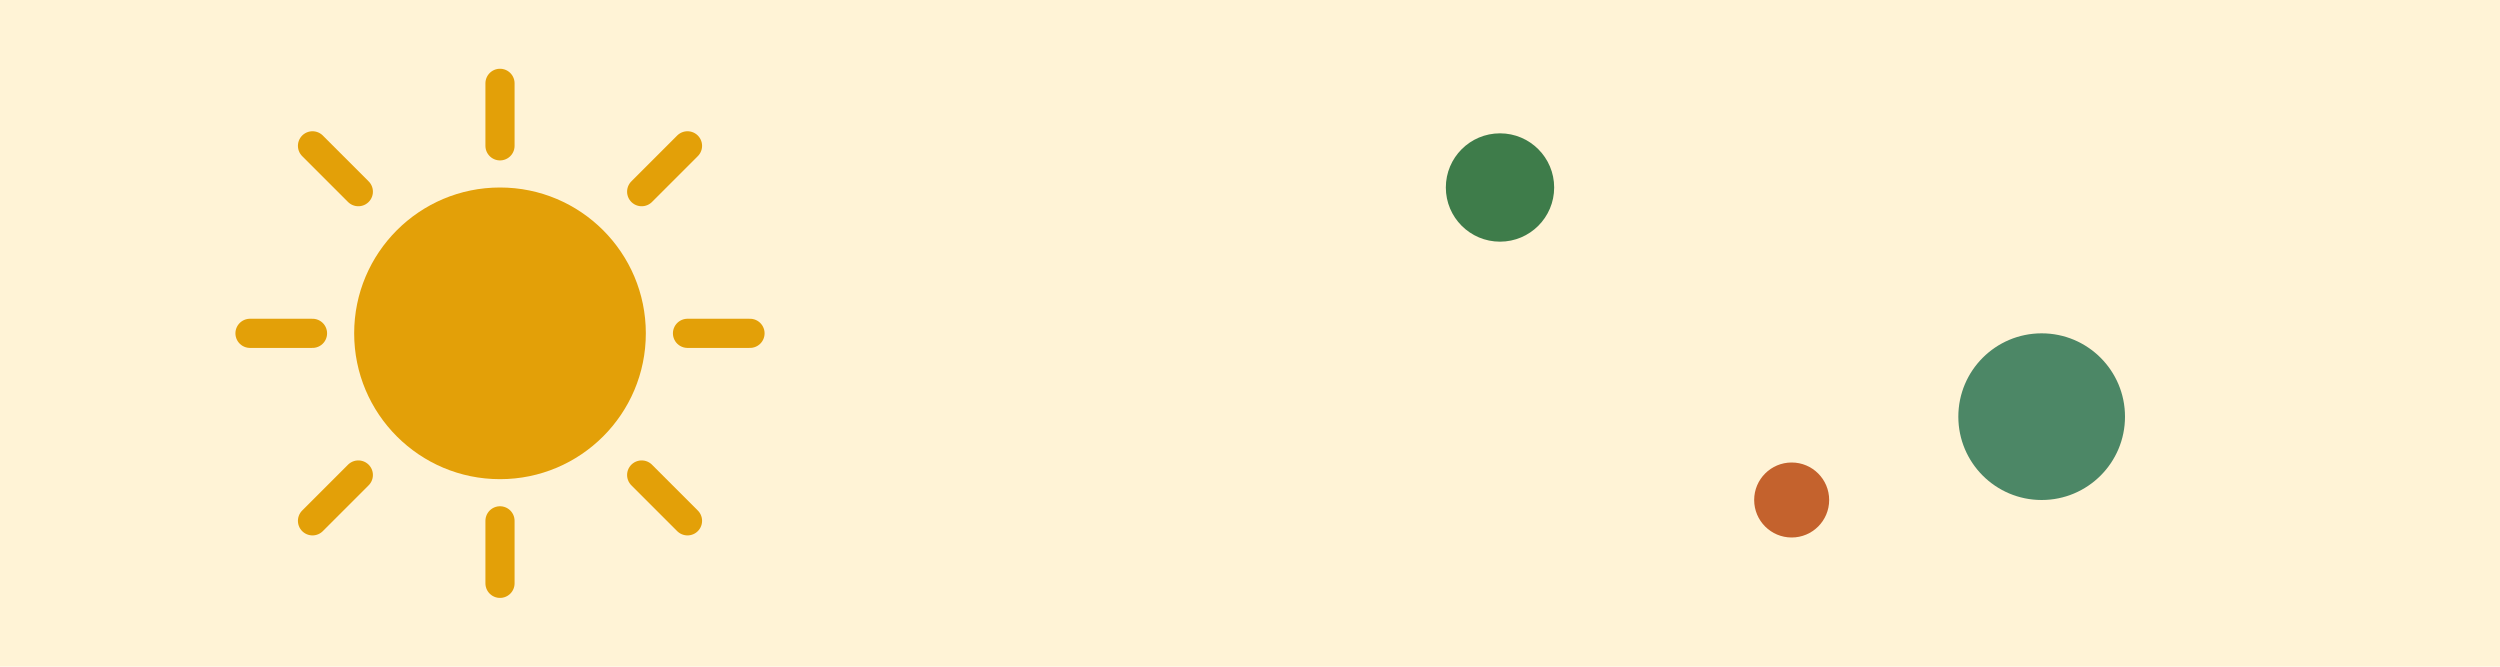
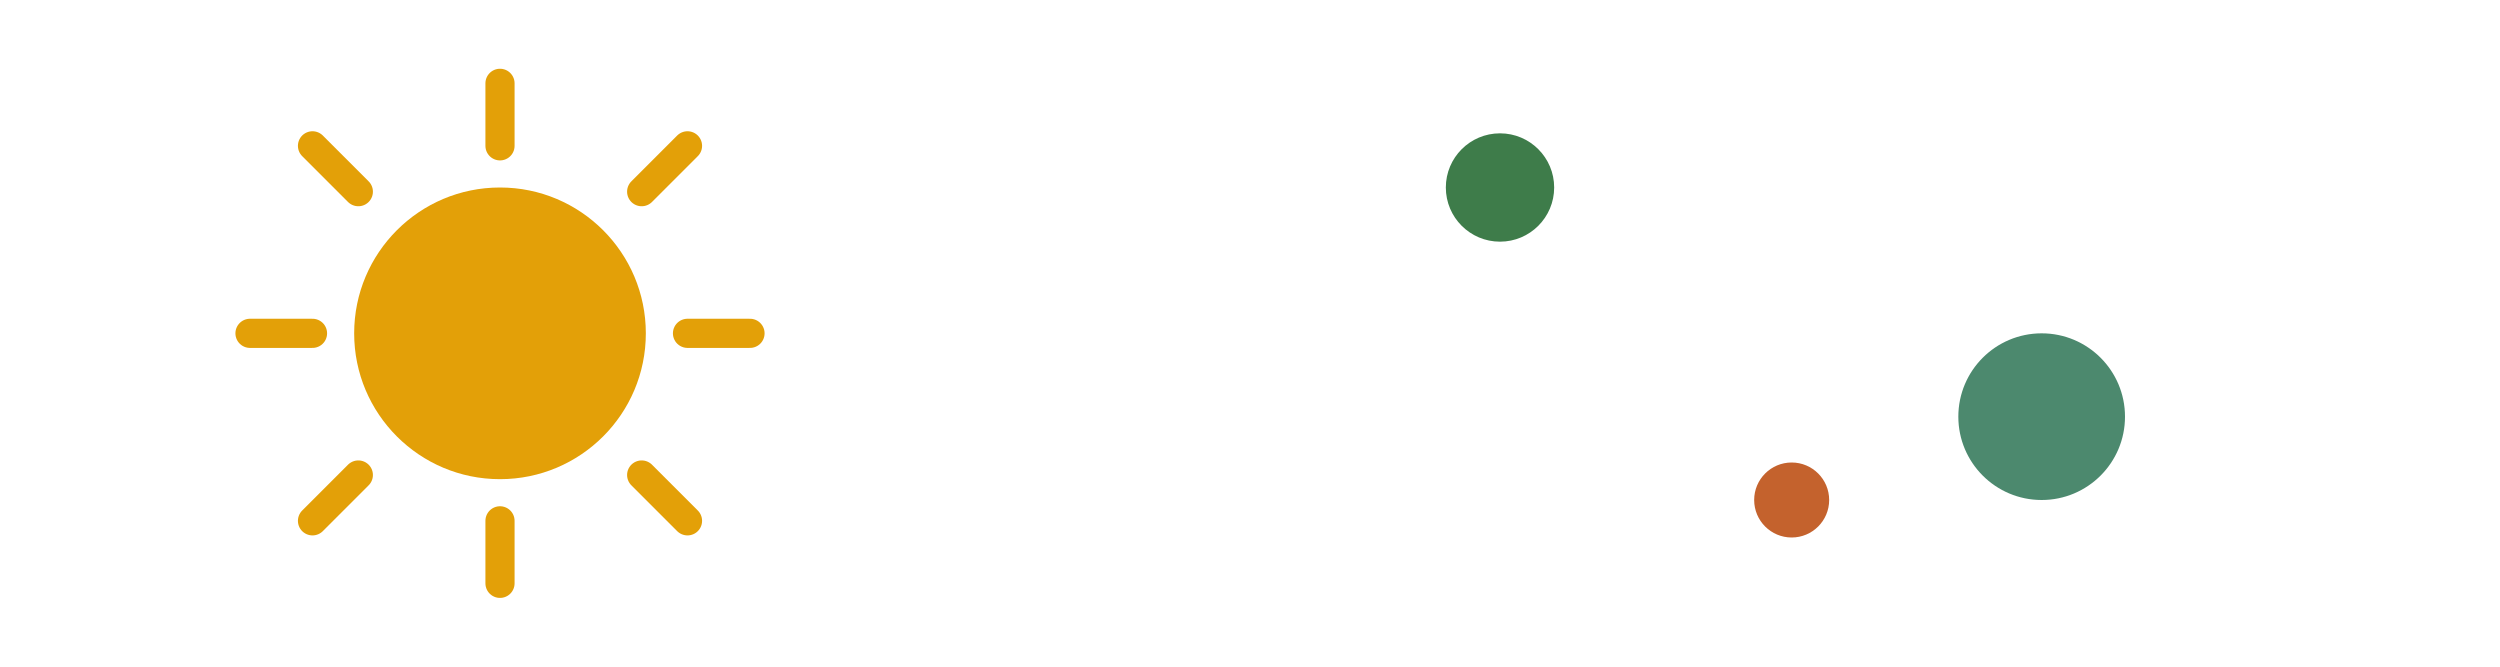
<svg xmlns="http://www.w3.org/2000/svg" viewBox="0 0 1200 320">
-   <rect width="1200" height="320" fill="#FFF3D6" />
  <circle cx="240" cy="160" r="70" fill="#E3A008" />
  <g stroke="#E3A008" stroke-width="14" stroke-linecap="round">
    <line x1="240" y1="40" x2="240" y2="70" />
    <line x1="240" y1="250" x2="240" y2="280" />
    <line x1="120" y1="160" x2="150" y2="160" />
    <line x1="330" y1="160" x2="360" y2="160" />
    <line x1="150" y1="70" x2="172" y2="92" />
    <line x1="308" y1="228" x2="330" y2="250" />
    <line x1="330" y1="70" x2="308" y2="92" />
    <line x1="172" y1="228" x2="150" y2="250" />
  </g>
  <circle cx="720" cy="90" r="26" fill="#3E7C4A" />
  <circle cx="980" cy="200" r="40" fill="#1F6B4A" opacity="0.8" />
  <circle cx="860" cy="240" r="18" fill="#C4622D" />
</svg>
